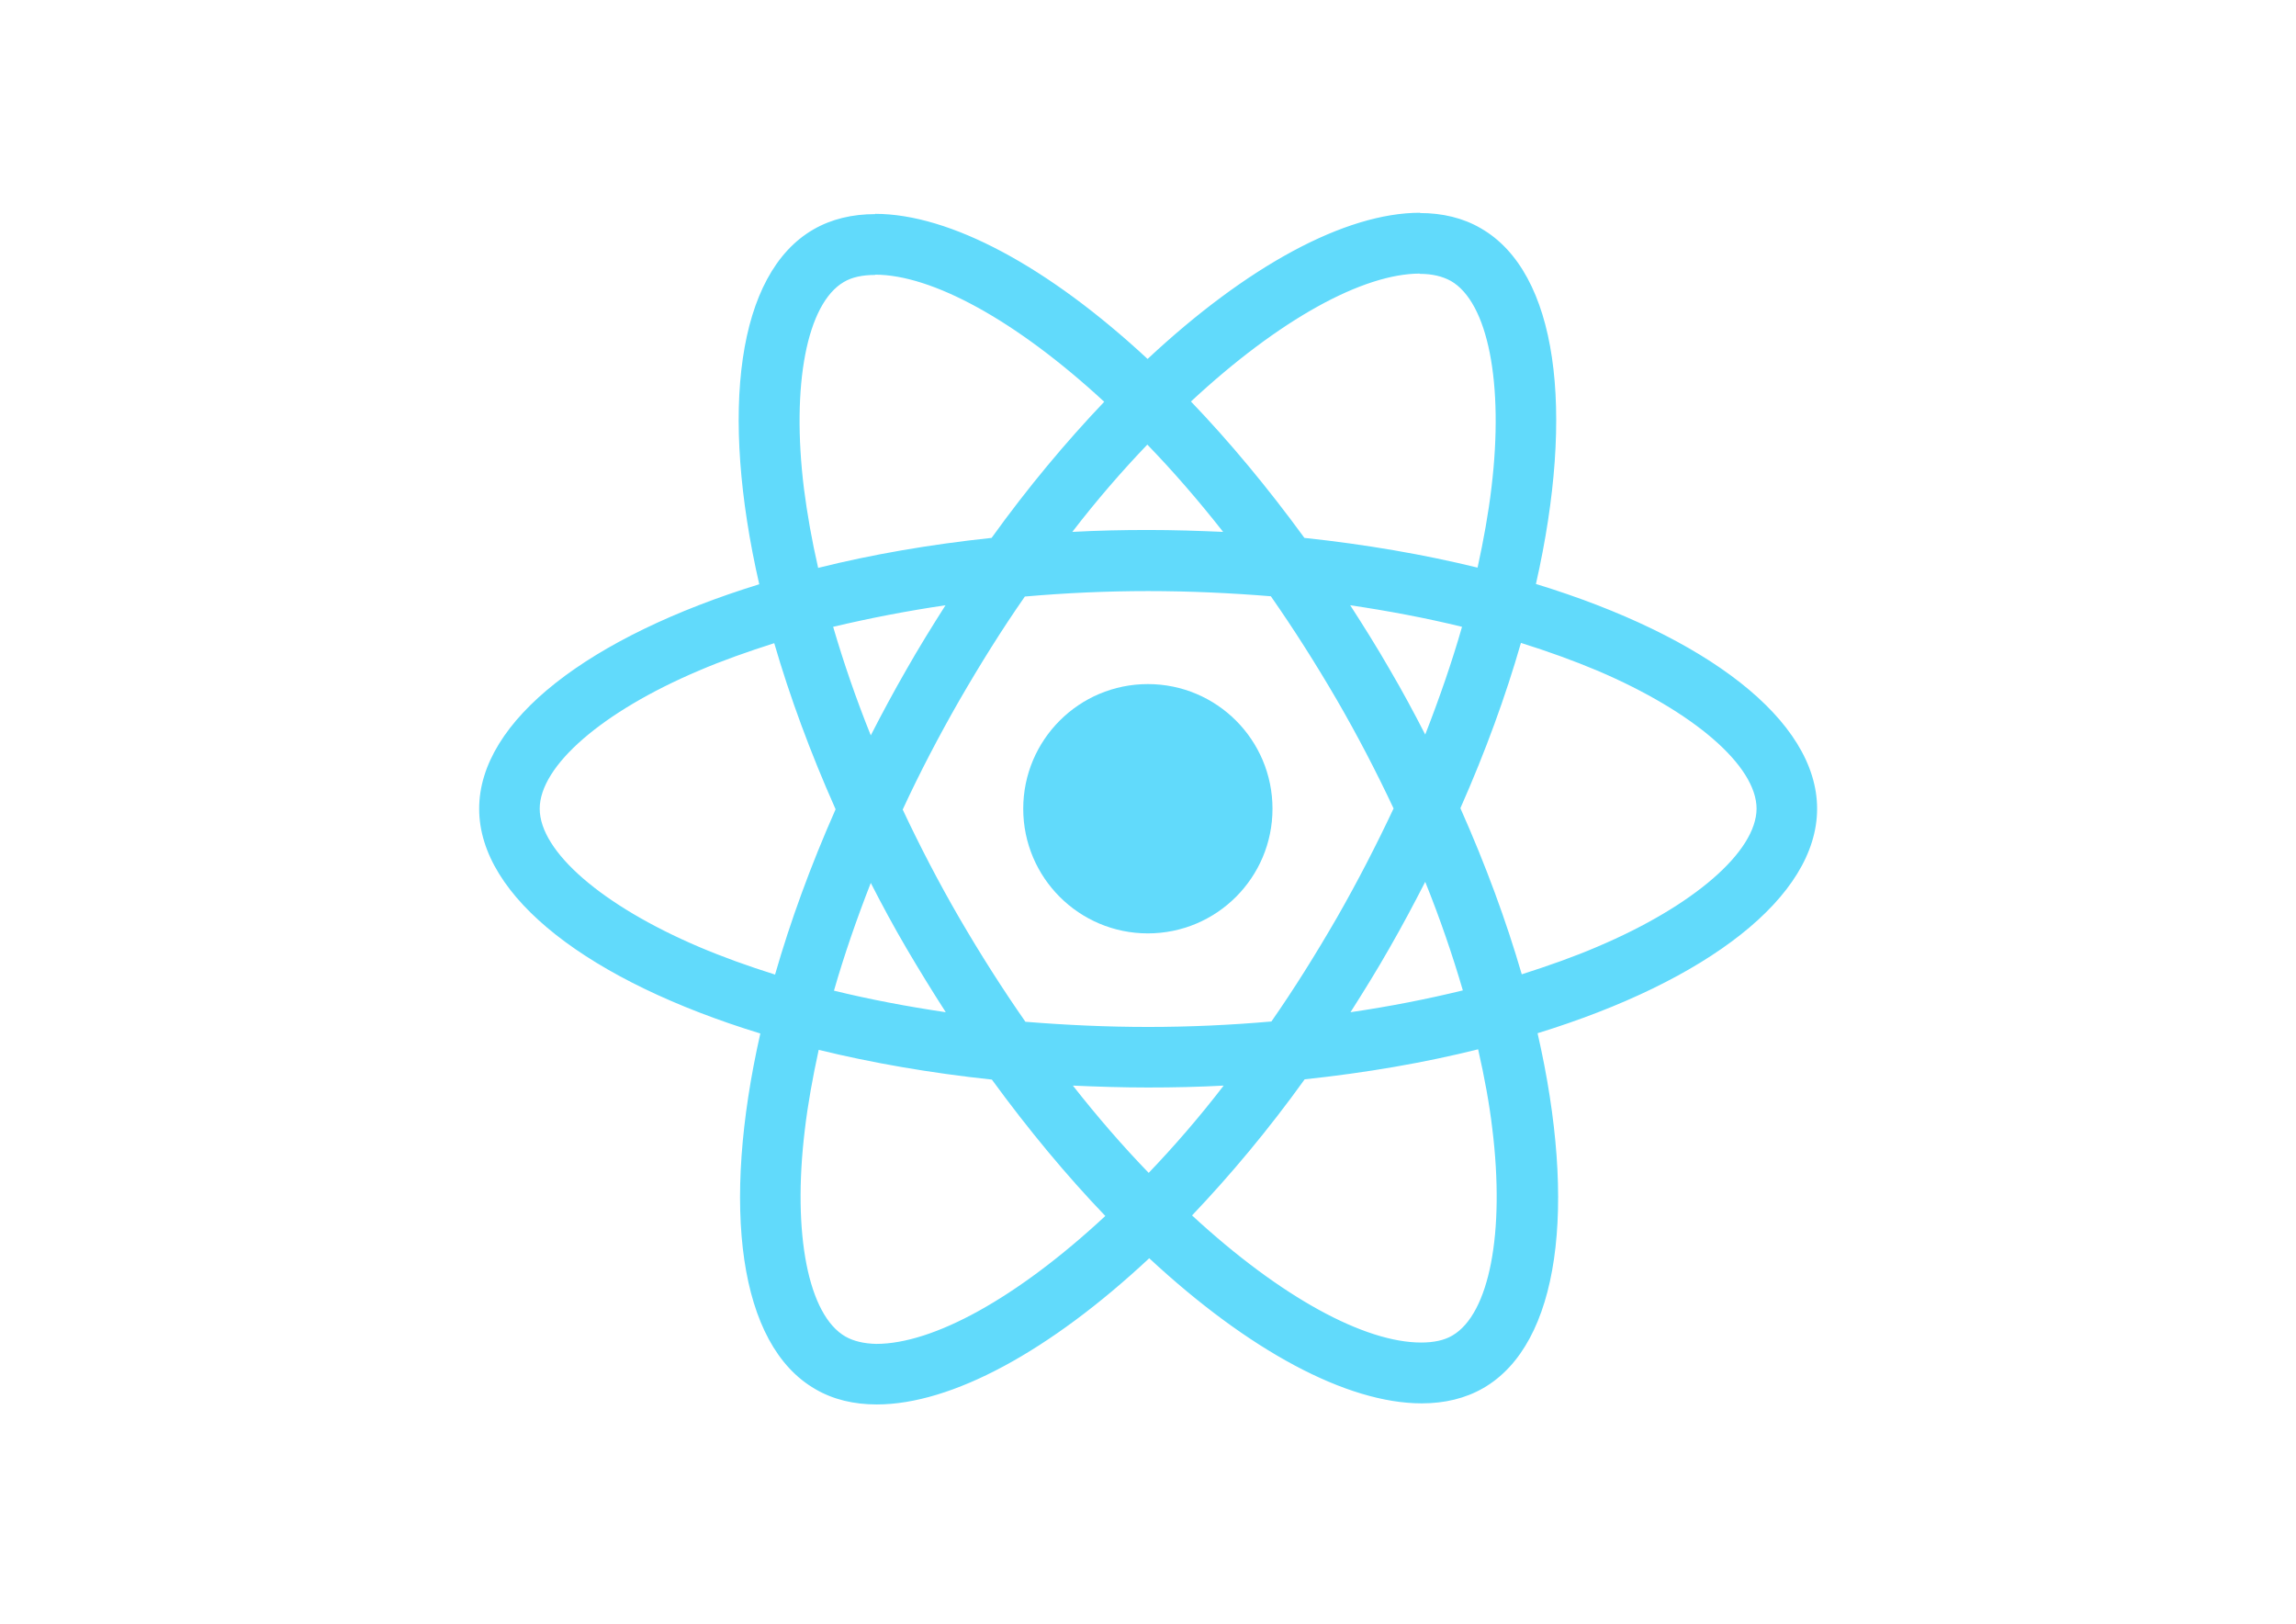
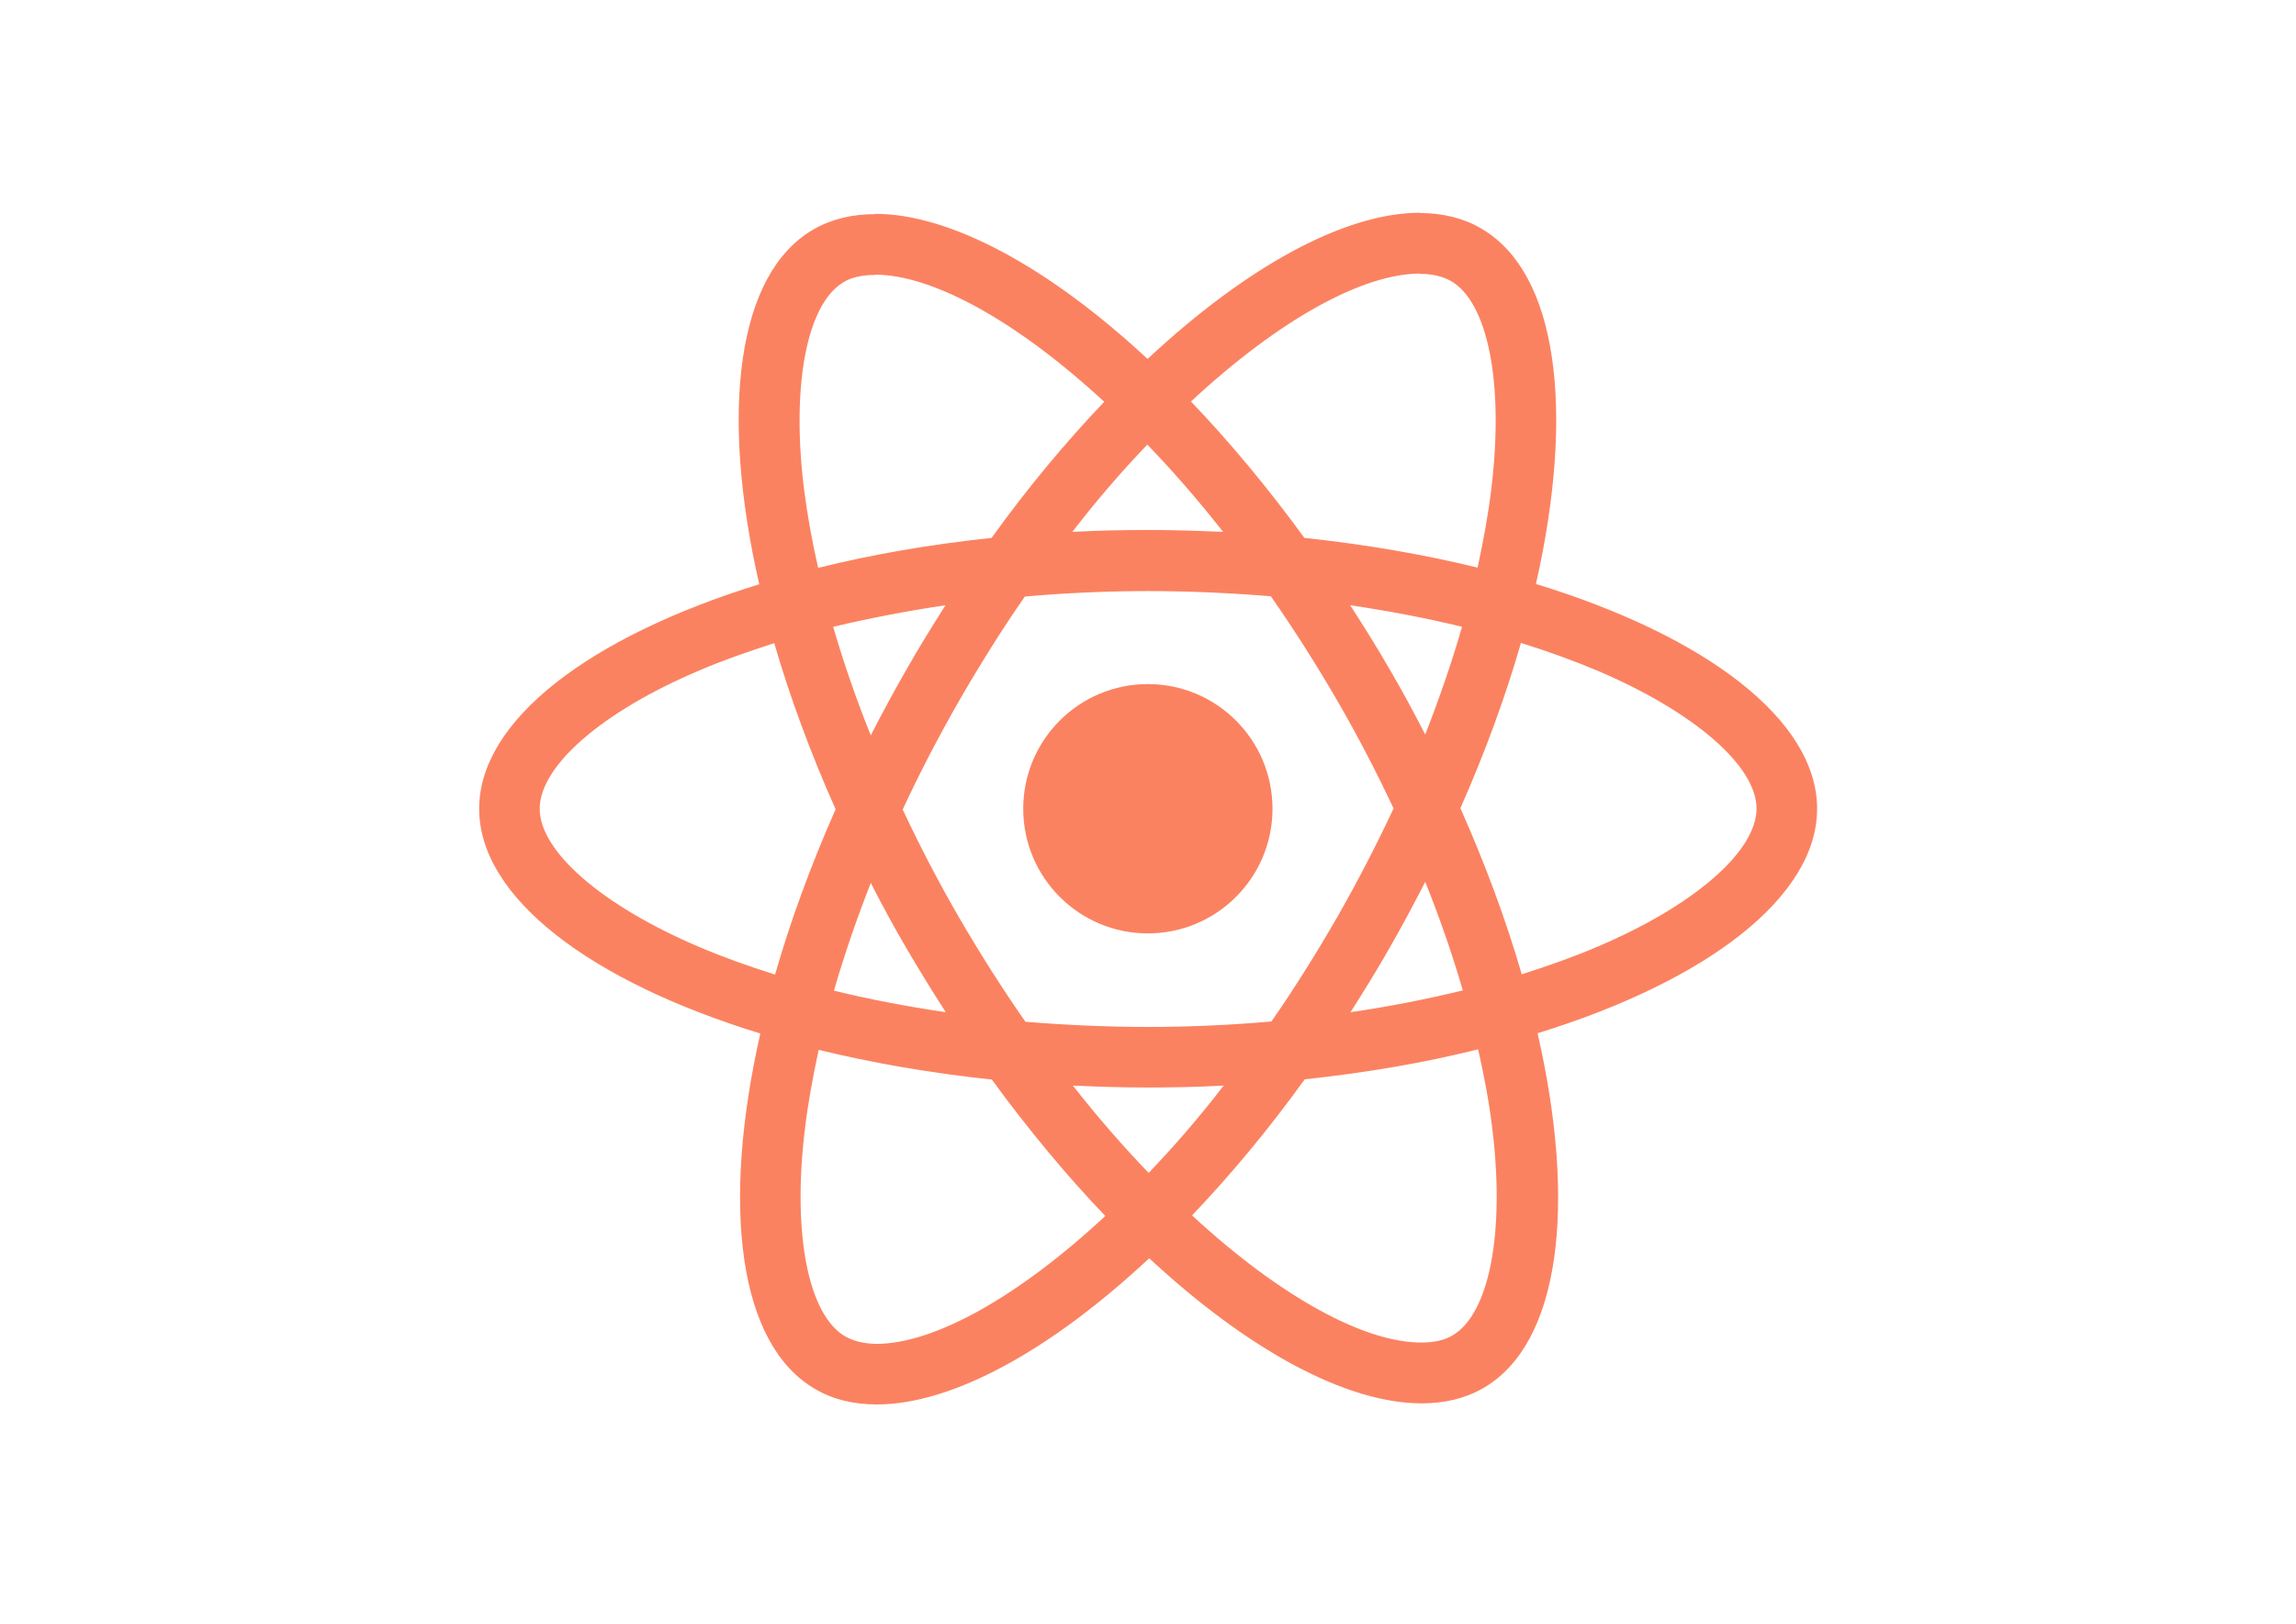
<svg xmlns="http://www.w3.org/2000/svg" viewBox="0 0 841.9 595.3">
-   <g fill="#61DAFB">
+   <g fill="#fb8261">
    <path d="M666.3 296.5c0-32.5-40.7-63.3-103.1-82.4 14.4-63.6 8-114.2-20.2-130.4-6.5-3.8-14.1-5.6-22.4-5.6v22.3c4.6 0 8.3.9 11.4 2.6 13.6 7.8 19.5 37.5 14.9 75.7-1.1 9.4-2.9 19.3-5.1 29.4-19.6-4.8-41-8.5-63.5-10.9-13.5-18.5-27.5-35.3-41.6-50 32.6-30.3 63.2-46.9 84-46.9V78c-27.5 0-63.5 19.6-99.9 53.6-36.4-33.8-72.4-53.2-99.9-53.2v22.3c20.7 0 51.4 16.5 84 46.6-14 14.7-28 31.4-41.3 49.9-22.6 2.4-44 6.1-63.6 11-2.3-10-4-19.7-5.2-29-4.7-38.2 1.1-67.9 14.6-75.8 3-1.8 6.9-2.6 11.5-2.6V78.5c-8.4 0-16 1.8-22.6 5.6-28.1 16.2-34.4 66.7-19.9 130.1-62.2 19.2-102.7 49.9-102.7 82.3 0 32.5 40.7 63.3 103.1 82.4-14.4 63.6-8 114.2 20.2 130.4 6.5 3.8 14.1 5.6 22.5 5.6 27.5 0 63.5-19.6 99.9-53.6 36.4 33.8 72.4 53.2 99.9 53.2 8.4 0 16-1.8 22.6-5.6 28.1-16.2 34.4-66.7 19.9-130.1 62-19.1 102.5-49.9 102.5-82.3zm-130.2-66.7c-3.7 12.9-8.3 26.2-13.5 39.5-4.1-8-8.4-16-13.1-24-4.6-8-9.5-15.8-14.4-23.4 14.2 2.1 27.9 4.7 41 7.9zm-45.8 106.5c-7.8 13.5-15.8 26.3-24.1 38.2-14.9 1.3-30 2-45.2 2-15.1 0-30.2-.7-45-1.9-8.3-11.9-16.4-24.6-24.2-38-7.6-13.1-14.5-26.4-20.8-39.8 6.2-13.4 13.2-26.8 20.7-39.9 7.8-13.5 15.8-26.3 24.1-38.2 14.9-1.3 30-2 45.2-2 15.1 0 30.2.7 45 1.9 8.3 11.9 16.4 24.6 24.2 38 7.6 13.1 14.5 26.4 20.8 39.8-6.3 13.4-13.2 26.8-20.7 39.9zm32.3-13c5.4 13.4 10 26.8 13.8 39.8-13.1 3.2-26.9 5.9-41.2 8 4.9-7.7 9.8-15.6 14.4-23.7 4.6-8 8.9-16.1 13-24.1zM421.2 430c-9.3-9.6-18.6-20.3-27.8-32 9 .4 18.2.7 27.5.7 9.4 0 18.7-.2 27.8-.7-9 11.7-18.3 22.4-27.5 32zm-74.4-58.9c-14.2-2.1-27.9-4.7-41-7.9 3.7-12.9 8.3-26.2 13.5-39.5 4.1 8 8.4 16 13.1 24 4.7 8 9.5 15.8 14.4 23.4zM420.7 163c9.3 9.6 18.6 20.3 27.8 32-9-.4-18.2-.7-27.5-.7-9.4 0-18.7.2-27.8.7 9-11.7 18.3-22.4 27.5-32zm-74 58.9c-4.9 7.7-9.8 15.6-14.4 23.7-4.6 8-8.9 16-13 24-5.4-13.4-10-26.8-13.8-39.8 13.1-3.1 26.9-5.8 41.2-7.9zm-90.5 125.2c-35.4-15.1-58.3-34.9-58.3-50.6 0-15.7 22.9-35.6 58.3-50.6 8.6-3.7 18-7 27.7-10.1 5.7 19.6 13.2 40 22.5 60.9-9.2 20.8-16.6 41.1-22.2 60.6-9.9-3.1-19.3-6.5-28-10.2zM310 490c-13.6-7.8-19.5-37.5-14.9-75.7 1.1-9.4 2.9-19.3 5.1-29.4 19.6 4.8 41 8.5 63.5 10.9 13.5 18.5 27.5 35.3 41.6 50-32.6 30.3-63.2 46.9-84 46.9-4.5-.1-8.3-1-11.3-2.7zm237.2-76.2c4.7 38.2-1.1 67.9-14.6 75.8-3 1.8-6.9 2.6-11.5 2.6-20.7 0-51.4-16.5-84-46.6 14-14.7 28-31.4 41.3-49.9 22.6-2.4 44-6.1 63.6-11 2.3 10.1 4.1 19.8 5.2 29.1zm38.5-66.7c-8.6 3.7-18 7-27.7 10.1-5.7-19.6-13.2-40-22.5-60.9 9.2-20.8 16.6-41.1 22.2-60.6 9.9 3.1 19.3 6.5 28.1 10.2 35.4 15.1 58.3 34.9 58.3 50.6-.1 15.7-23 35.6-58.4 50.6zM320.8 78.4z" />
    <circle cx="420.9" cy="296.5" r="45.7" />
    <path d="M520.5 78.1z" />
  </g>
</svg>
